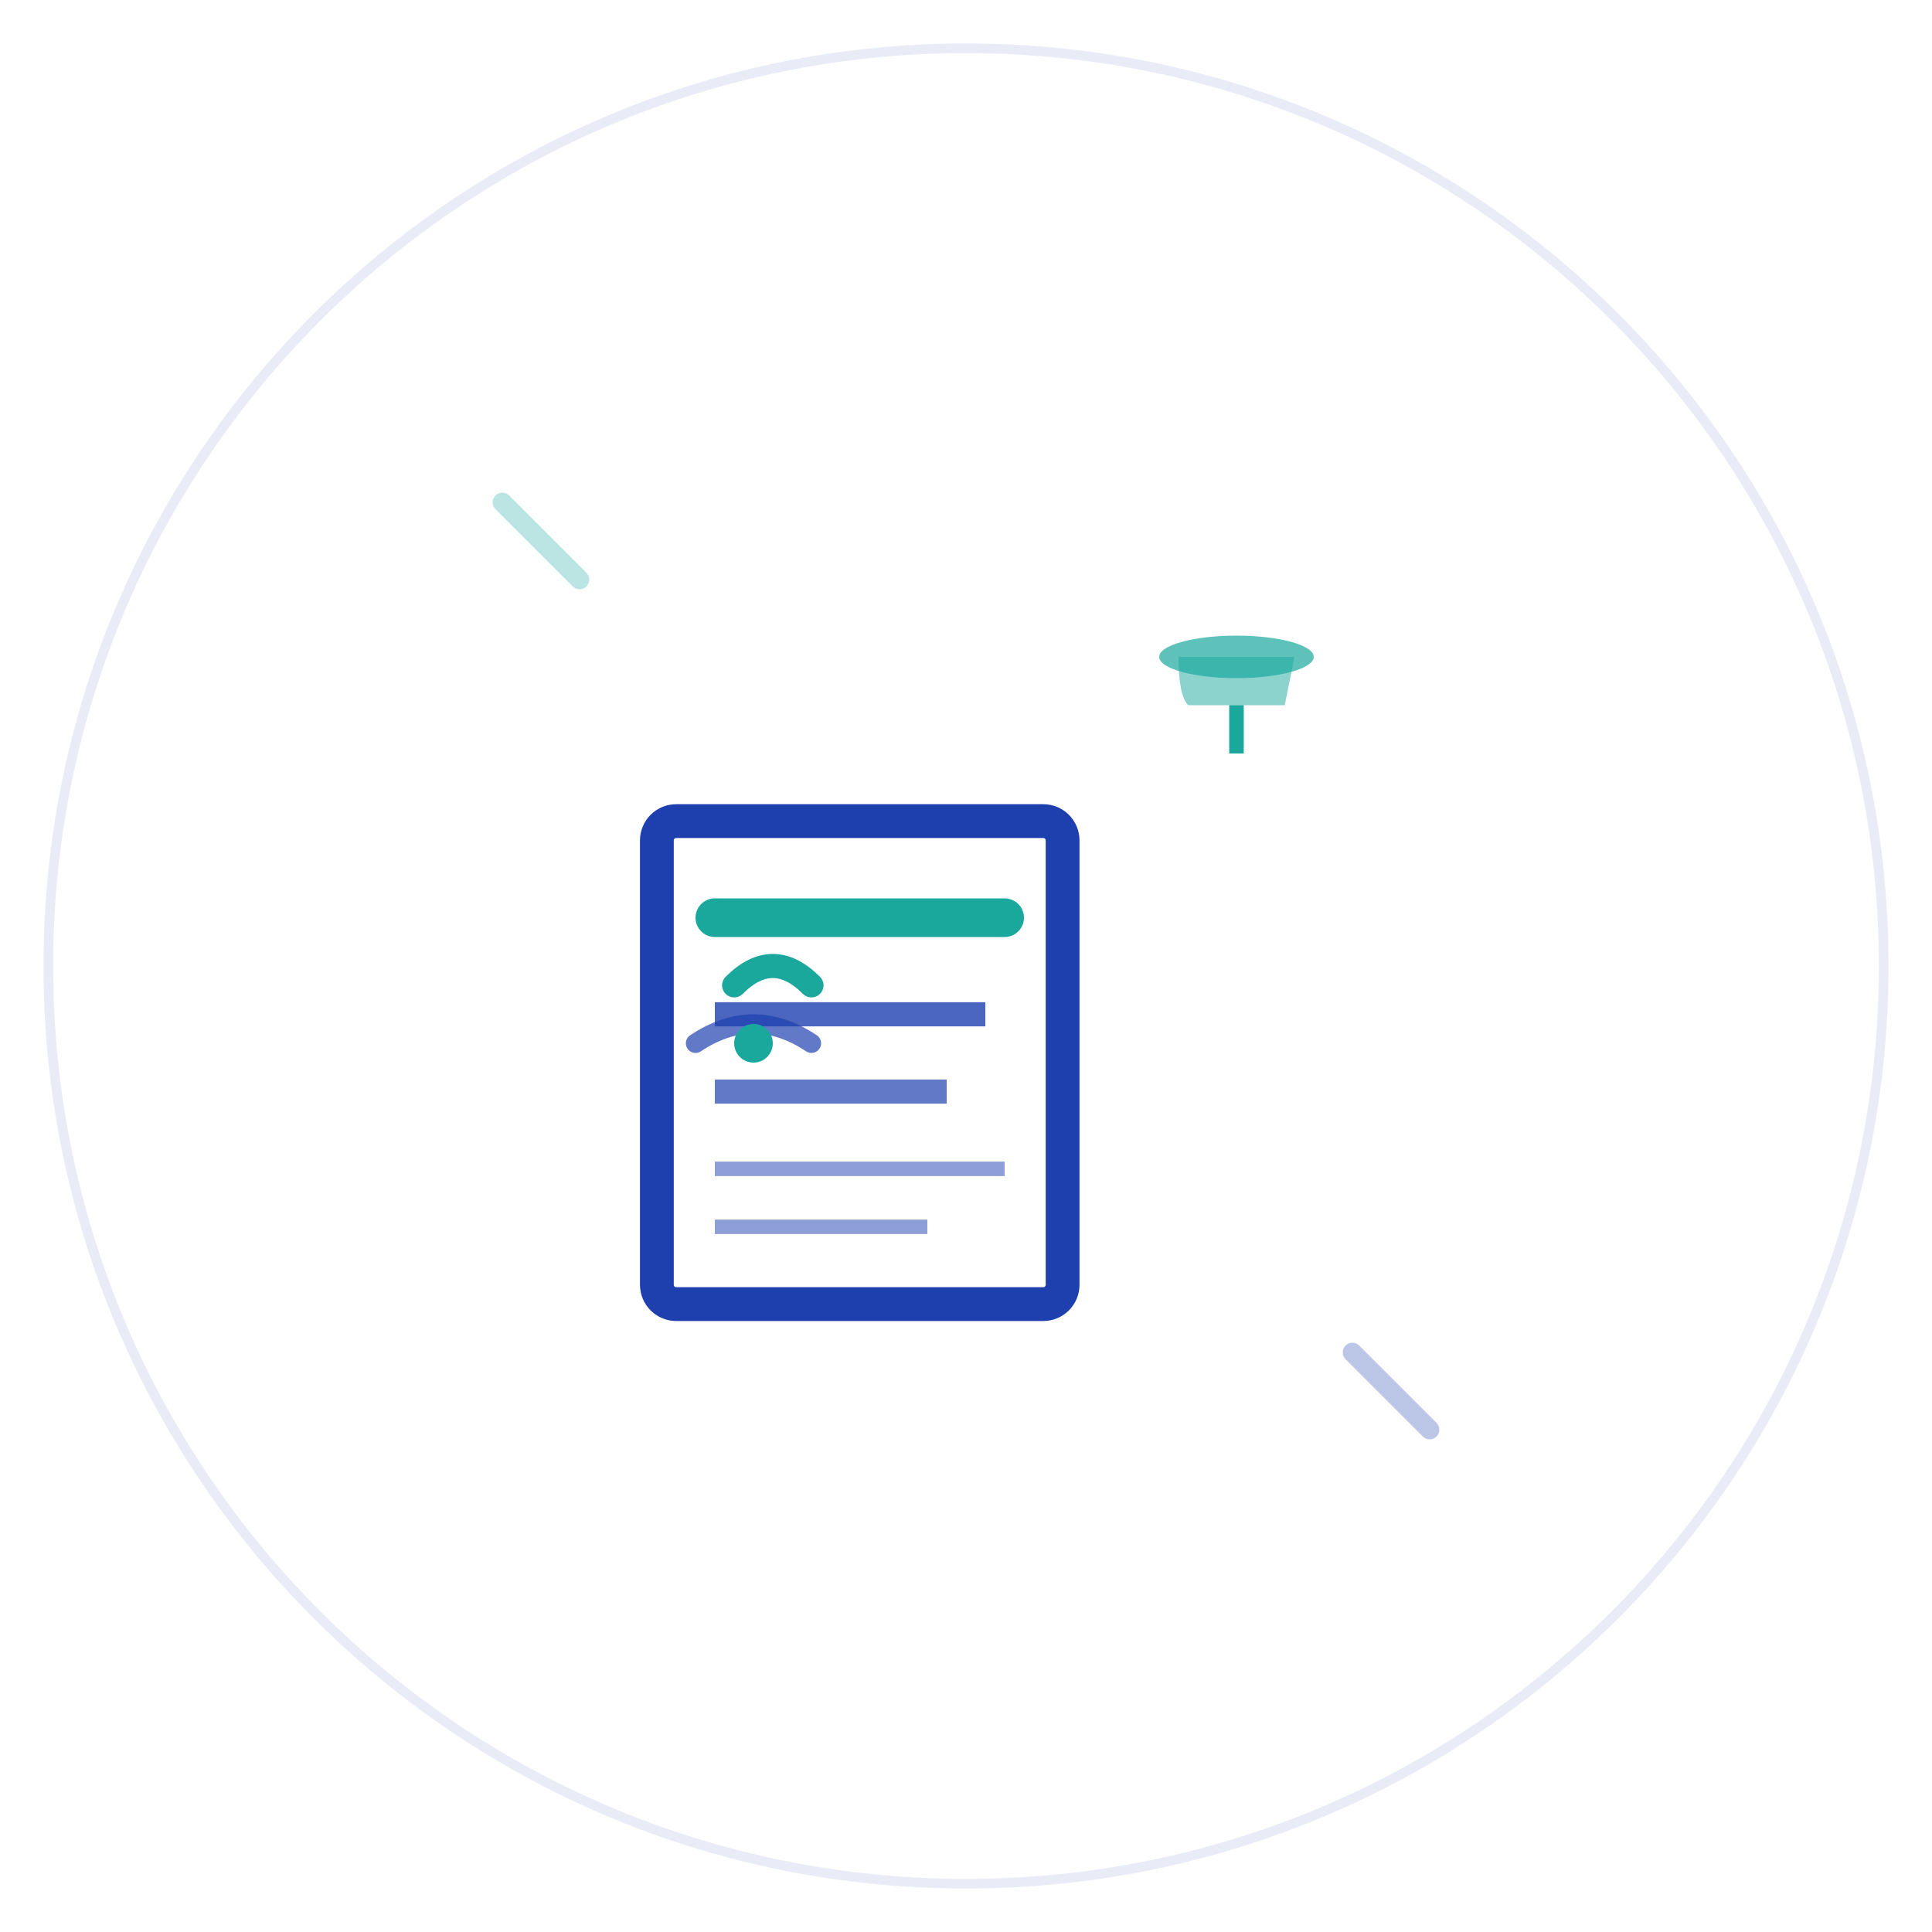
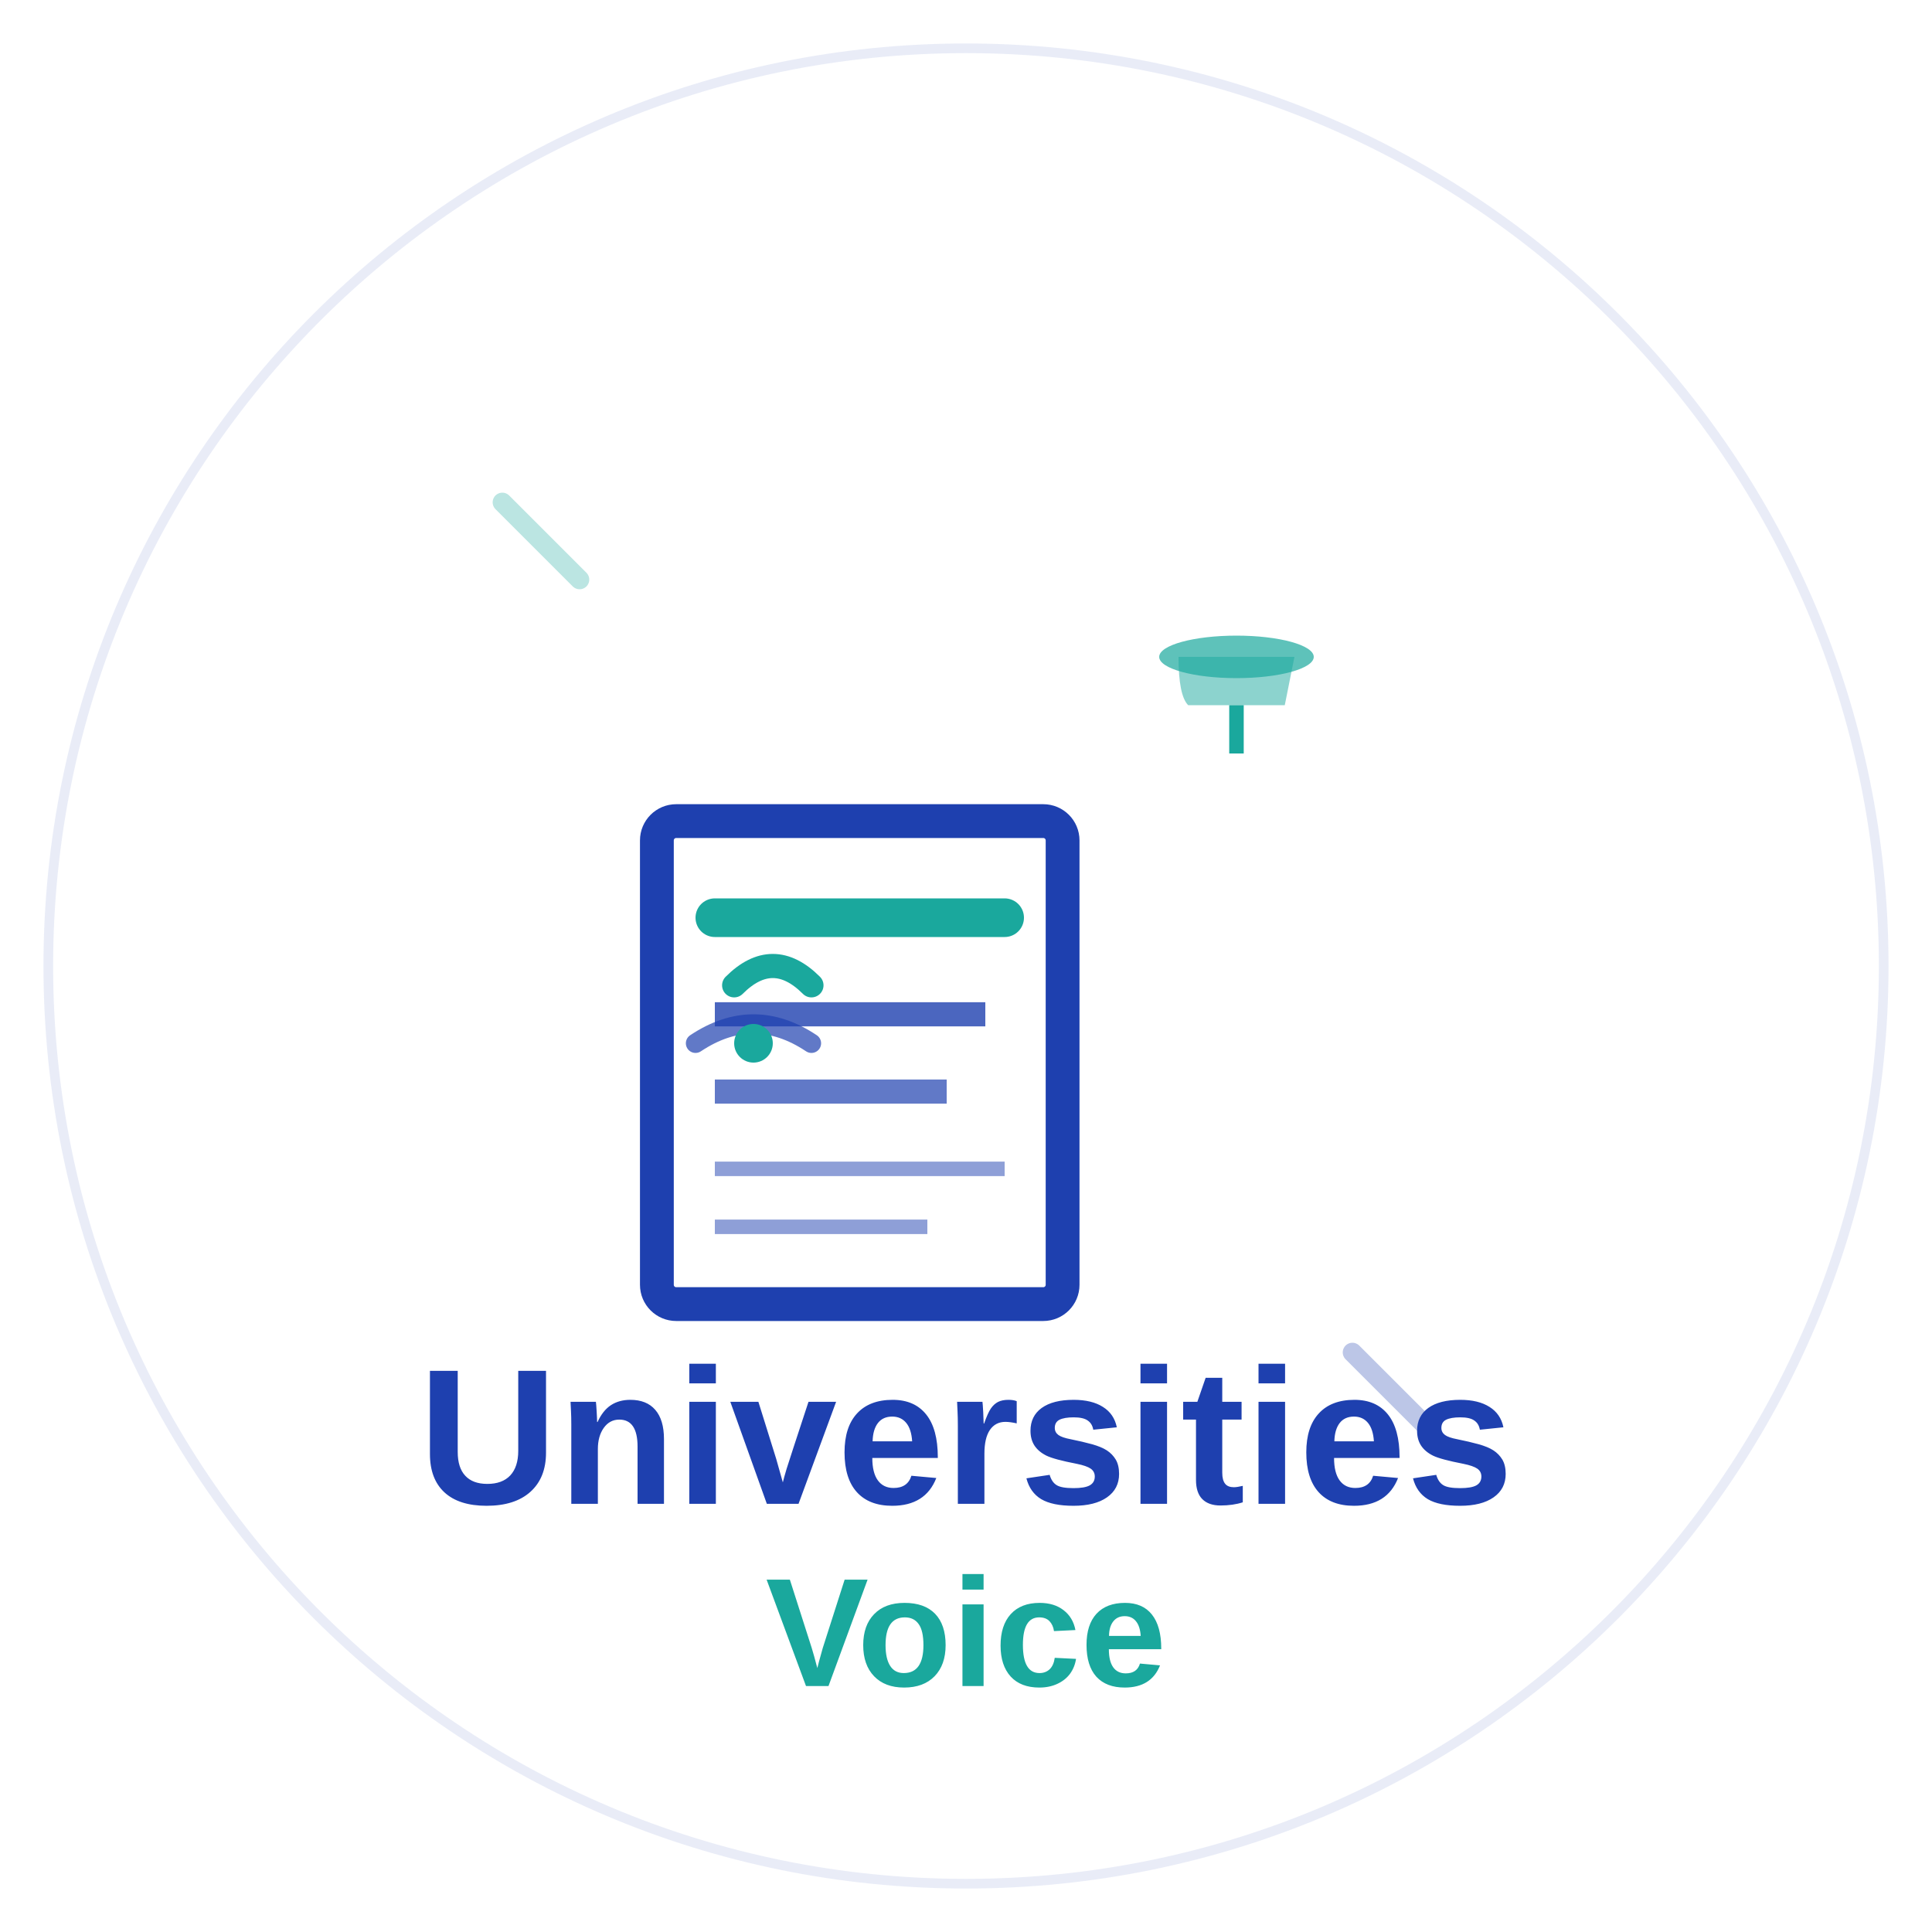
<svg xmlns="http://www.w3.org/2000/svg" viewBox="0 0 200 200" fill="none">
  <circle cx="100" cy="100" r="95" stroke="#1E40AF" stroke-width="1" opacity="0.1" />
  <g transform="translate(100, 100)">
    <g transform="translate(-32, -15)">
      <rect x="0" y="0" width="42" height="50" rx="2" fill="none" stroke="#1E40AF" stroke-width="3.5" />
      <line x1="6" y1="10" x2="36" y2="10" stroke="#1AA89D" stroke-width="4" stroke-linecap="round" />
      <line x1="6" y1="20" x2="34" y2="20" stroke="#1E40AF" stroke-width="2.5" opacity="0.8" />
      <line x1="6" y1="28" x2="30" y2="28" stroke="#1E40AF" stroke-width="2.5" opacity="0.7" />
      <line x1="6" y1="36" x2="36" y2="36" stroke="#1E40AF" stroke-width="1.5" opacity="0.5" />
      <line x1="6" y1="42" x2="28" y2="42" stroke="#1E40AF" stroke-width="1.5" opacity="0.5" />
    </g>
    <g transform="translate(28, -32)">
      <ellipse cx="0" cy="0" rx="8" ry="2.2" fill="#1AA89D" opacity="0.7" />
      <path d="M -6 0 L 6 0 L 5 5 L -5 5 Q -6 4 -6 0" fill="#1AA89D" opacity="0.5" />
      <line x1="0" y1="5" x2="0" y2="10" stroke="#1AA89D" stroke-width="1.5" />
    </g>
    <g transform="translate(-22, 8)">
      <path d="M -2 -6 Q 2 -10 6 -6" fill="none" stroke="#1AA89D" stroke-width="2.5" stroke-linecap="round" />
      <path d="M -6 0 Q 0 -4 6 0" fill="none" stroke="#1E40AF" stroke-width="2" stroke-linecap="round" opacity="0.7" />
      <circle cx="0" cy="0" r="2" fill="#1AA89D" />
    </g>
    <g opacity="0.3">
      <line x1="-48" y1="-48" x2="-40" y2="-40" stroke="#1AA89D" stroke-width="2" stroke-linecap="round" />
      <line x1="40" y1="40" x2="48" y2="48" stroke="#1E40AF" stroke-width="2" stroke-linecap="round" />
    </g>
+     <text x="0" y="50" font-family="Arial, Helvetica, sans-serif" font-size="20" font-weight="700" fill="#1E40AF" text-anchor="middle" dominant-baseline="middle">
+       Universities
+     </text>
+     <text x="0" y="70" font-family="Arial, Helvetica, sans-serif" font-size="16" font-weight="600" fill="#1AA89D" text-anchor="middle" dominant-baseline="middle">
+       Voice
+     </text>
  </g>
</svg>
